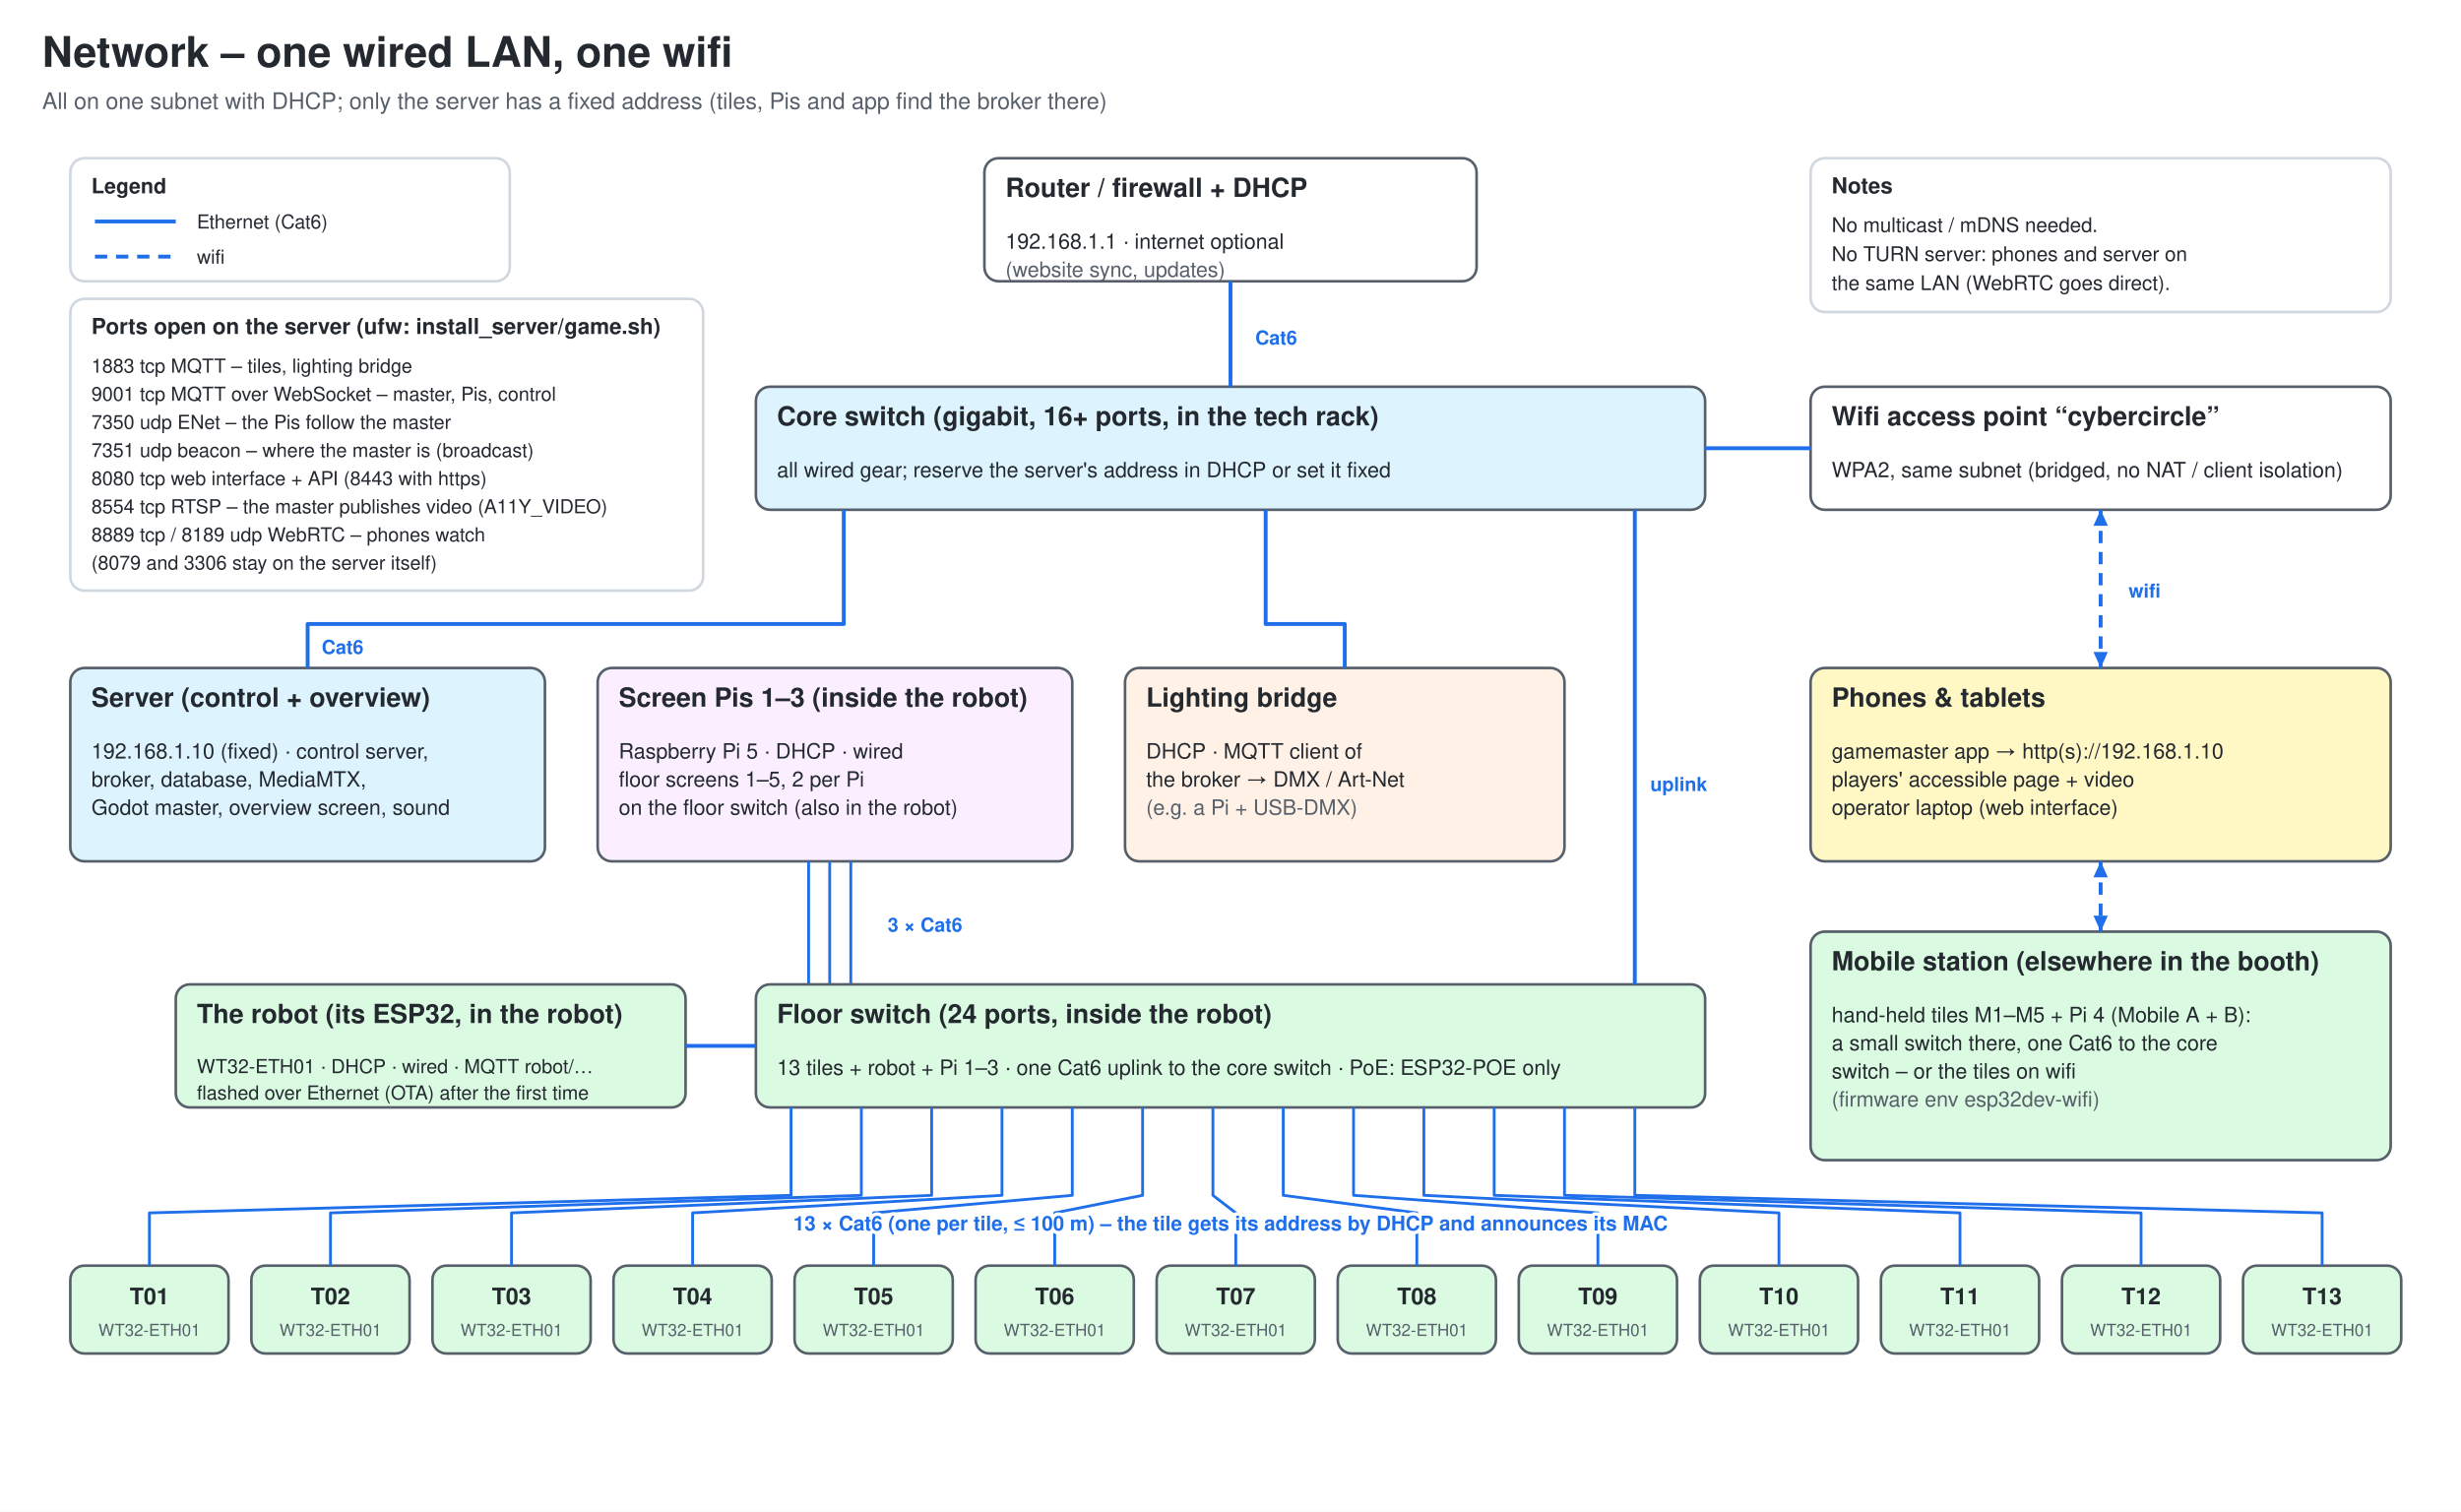
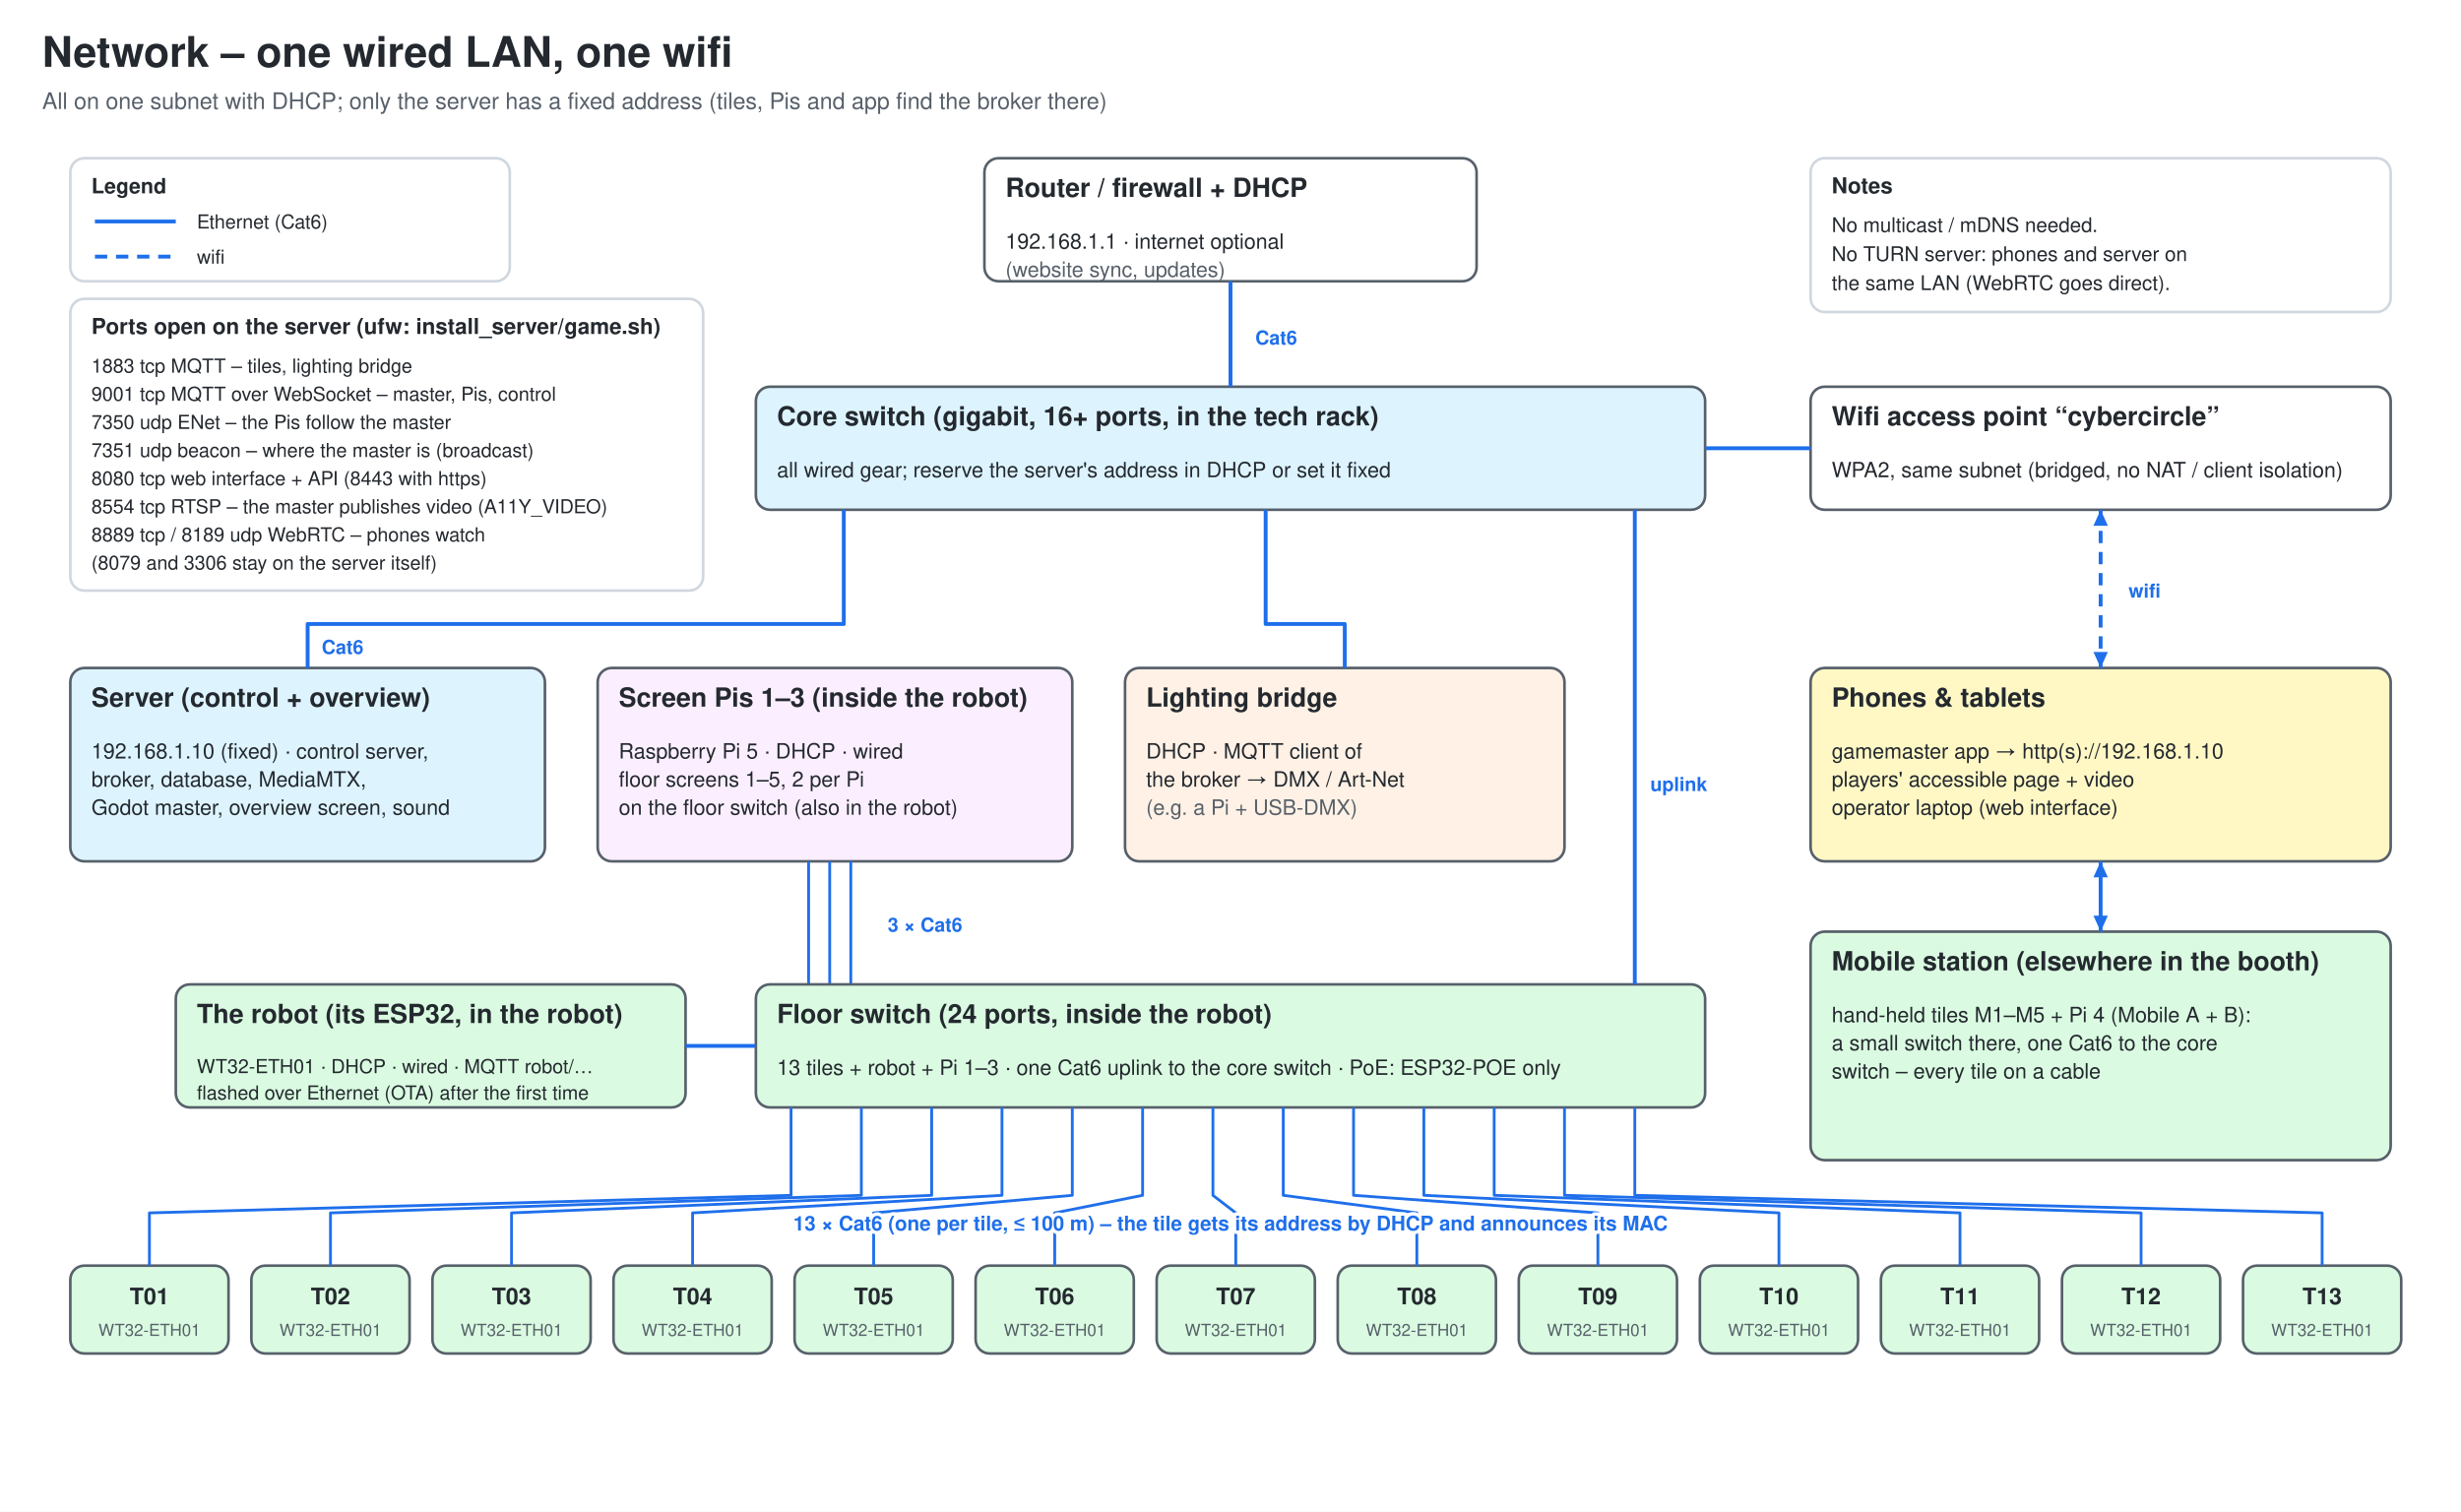
<svg xmlns="http://www.w3.org/2000/svg" width="1400" height="860" viewBox="0 0 1400 860" font-family="Helvetica, Arial, sans-serif">
  <rect width="100%" height="100%" fill="#ffffff" />
  <text x="24" y="38" font-size="24" text-anchor="start" font-weight="700" fill="#24292f">Network – one wired LAN, one wifi</text>
  <text x="24" y="62" font-size="13" text-anchor="start" font-weight="400" fill="#57606a">All on one subnet with DHCP; only the server has a fixed address (tiles, Pis and app find the broker there)</text>
  <rect x="560" y="90" width="280" height="70" rx="8" fill="#ffffff" stroke="#57606a" stroke-width="1.5" />
  <text x="572" y="112" font-size="15" text-anchor="start" font-weight="700" fill="#24292f">Router / firewall + DHCP</text>
  <text x="572" y="141.5" font-size="12" text-anchor="start" font-weight="400" fill="#24292f">192.168.1.1 · internet optional</text>
  <text x="572" y="157.5" font-size="12" text-anchor="start" font-weight="400" fill="#57606a">(website sync, updates)</text>
  <rect x="430" y="220" width="540" height="70" rx="8" fill="#ddf4ff" stroke="#57606a" stroke-width="1.5" />
  <text x="442" y="242" font-size="15" text-anchor="start" font-weight="700" fill="#24292f">Core switch  (gigabit, 16+ ports, in the tech rack)</text>
  <text x="442" y="271.5" font-size="12" text-anchor="start" font-weight="400" fill="#24292f">all wired gear; reserve the server's address in DHCP or set it fixed</text>
  <polyline points="700,160 700,220" fill="none" stroke="#1f6feb" stroke-width="2.2" stroke-linejoin="round" />
  <text x="726" y="196" font-size="11" text-anchor="middle" font-weight="600" fill="#1f6feb" stroke="#ffffff" stroke-width="4" stroke-linejoin="round" paint-order="stroke">Cat6</text>
  <rect x="40" y="380" width="270" height="110" rx="8" fill="#ddf4ff" stroke="#57606a" stroke-width="1.5" />
  <text x="52" y="402" font-size="15" text-anchor="start" font-weight="700" fill="#24292f">Server (control + overview)</text>
  <text x="52" y="431.5" font-size="12" text-anchor="start" font-weight="400" fill="#24292f">192.168.1.10 (fixed) · control server,</text>
  <text x="52" y="447.5" font-size="12" text-anchor="start" font-weight="400" fill="#24292f">broker, database, MediaMTX,</text>
  <text x="52" y="463.5" font-size="12" text-anchor="start" font-weight="400" fill="#24292f">Godot master, overview screen, sound</text>
  <rect x="340" y="380" width="270" height="110" rx="8" fill="#fbefff" stroke="#57606a" stroke-width="1.5" />
  <text x="352" y="402" font-size="15" text-anchor="start" font-weight="700" fill="#24292f">Screen Pis 1–3  (inside the robot)</text>
  <text x="352" y="431.5" font-size="12" text-anchor="start" font-weight="400" fill="#24292f">Raspberry Pi 5 · DHCP · wired</text>
  <text x="352" y="447.5" font-size="12" text-anchor="start" font-weight="400" fill="#24292f">floor screens 1–5, 2 per Pi</text>
  <text x="352" y="463.5" font-size="12" text-anchor="start" font-weight="400" fill="#24292f">on the floor switch (also in the robot)</text>
  <rect x="640" y="380" width="250" height="110" rx="8" fill="#fff1e5" stroke="#57606a" stroke-width="1.5" />
  <text x="652" y="402" font-size="15" text-anchor="start" font-weight="700" fill="#24292f">Lighting bridge</text>
  <text x="652" y="431.5" font-size="12" text-anchor="start" font-weight="400" fill="#24292f">DHCP · MQTT client of</text>
  <text x="652" y="447.5" font-size="12" text-anchor="start" font-weight="400" fill="#24292f">the broker → DMX / Art-Net</text>
  <text x="652" y="463.5" font-size="12" text-anchor="start" font-weight="400" fill="#57606a">(e.g. a Pi + USB-DMX)</text>
  <polyline points="175,380 175,355 480,355 480,290" fill="none" stroke="#1f6feb" stroke-width="2.2" stroke-linejoin="round" />
  <polyline points="765,380 765,355 720,355 720,290" fill="none" stroke="#1f6feb" stroke-width="2.2" stroke-linejoin="round" />
  <polyline points="460,490 460,560" fill="none" stroke="#1f6feb" stroke-width="1.6" stroke-linejoin="round" />
  <polyline points="472,490 472,560" fill="none" stroke="#1f6feb" stroke-width="1.6" stroke-linejoin="round" />
  <polyline points="484,490 484,560" fill="none" stroke="#1f6feb" stroke-width="1.6" stroke-linejoin="round" />
  <text x="183" y="372" font-size="11" text-anchor="start" font-weight="700" fill="#1f6feb" stroke="#ffffff" stroke-width="4" stroke-linejoin="round" paint-order="stroke">Cat6</text>
  <text x="505" y="530" font-size="11" text-anchor="start" font-weight="700" fill="#1f6feb" stroke="#ffffff" stroke-width="4" stroke-linejoin="round" paint-order="stroke">3 × Cat6</text>
  <rect x="1030" y="220" width="330" height="70" rx="8" fill="#ffffff" stroke="#57606a" stroke-width="1.5" />
  <text x="1042" y="242" font-size="15" text-anchor="start" font-weight="700" fill="#24292f">Wifi access point  “cybercircle”</text>
  <text x="1042" y="271.5" font-size="12" text-anchor="start" font-weight="400" fill="#24292f">WPA2, same subnet (bridged, no NAT / client isolation)</text>
  <polyline points="970,255 1030,255" fill="none" stroke="#1f6feb" stroke-width="2.2" stroke-linejoin="round" />
  <rect x="1030" y="380" width="330" height="110" rx="8" fill="#fff8c5" stroke="#57606a" stroke-width="1.5" />
  <text x="1042" y="402" font-size="15" text-anchor="start" font-weight="700" fill="#24292f">Phones &amp; tablets</text>
  <text x="1042" y="431.5" font-size="12" text-anchor="start" font-weight="400" fill="#24292f">gamemaster app → http(s)://192.168.1.10</text>
  <text x="1042" y="447.5" font-size="12" text-anchor="start" font-weight="400" fill="#24292f">players' accessible page + video</text>
  <text x="1042" y="463.5" font-size="12" text-anchor="start" font-weight="400" fill="#24292f">operator laptop (web interface)</text>
  <polyline points="1195,290 1195,380" fill="none" stroke="#1f6feb" stroke-width="2.2" stroke-linejoin="round" stroke-dasharray="7 5" />
  <polygon points="1195.0,380.0 1190.9,370.9 1199.1,370.9" fill="#1f6feb" />
  <polygon points="1195.0,290.0 1199.1,299.1 1190.9,299.1" fill="#1f6feb" />
  <text x="1220" y="340" font-size="11" text-anchor="middle" font-weight="600" fill="#1f6feb" stroke="#ffffff" stroke-width="4" stroke-linejoin="round" paint-order="stroke">wifi</text>
  <rect x="430" y="560" width="540" height="70" rx="8" fill="#dafbe1" stroke="#57606a" stroke-width="1.5" />
  <text x="442" y="582" font-size="15" text-anchor="start" font-weight="700" fill="#24292f">Floor switch  (24 ports, inside the robot)</text>
  <text x="442" y="611.5" font-size="12" text-anchor="start" font-weight="400" fill="#24292f">13 tiles + robot + Pi 1–3 · one Cat6 uplink to the core switch · PoE: ESP32-POE only</text>
  <rect x="100" y="560" width="290" height="70" rx="8" fill="#dafbe1" stroke="#57606a" stroke-width="1.5" />
  <text x="112" y="582" font-size="15" text-anchor="start" font-weight="700" fill="#24292f">The robot  (its ESP32, in the robot)</text>
  <text x="112" y="610.5" font-size="11" text-anchor="start" font-weight="400" fill="#24292f">WT32-ETH01 · DHCP · wired · MQTT robot/…</text>
  <text x="112" y="625.5" font-size="11" text-anchor="start" font-weight="400" fill="#24292f">flashed over Ethernet (OTA) after the first time</text>
  <polyline points="390,595 430,595" fill="none" stroke="#1f6feb" stroke-width="2.2" stroke-linejoin="round" />
  <polyline points="930,290 930,560" fill="none" stroke="#1f6feb" stroke-width="2.2" stroke-linejoin="round" />
  <text x="955" y="450" font-size="11" text-anchor="middle" font-weight="600" fill="#1f6feb" stroke="#ffffff" stroke-width="4" stroke-linejoin="round" paint-order="stroke">uplink</text>
  <rect x="40" y="720" width="90" height="50" rx="8" fill="#dafbe1" stroke="#57606a" stroke-width="1.5" />
  <text x="85" y="742" font-size="13" text-anchor="middle" font-weight="700" fill="#24292f">T01</text>
  <text x="85" y="760" font-size="9.5" text-anchor="middle" font-weight="400" fill="#57606a">WT32-ETH01</text>
  <polyline points="450,630 450,680 85,690 85,720" fill="none" stroke="#1f6feb" stroke-width="1.6" stroke-linejoin="round" />
  <rect x="143" y="720" width="90" height="50" rx="8" fill="#dafbe1" stroke="#57606a" stroke-width="1.5" />
  <text x="188" y="742" font-size="13" text-anchor="middle" font-weight="700" fill="#24292f">T02</text>
  <text x="188" y="760" font-size="9.5" text-anchor="middle" font-weight="400" fill="#57606a">WT32-ETH01</text>
  <polyline points="490,630 490,680 188,690 188,720" fill="none" stroke="#1f6feb" stroke-width="1.6" stroke-linejoin="round" />
  <rect x="246" y="720" width="90" height="50" rx="8" fill="#dafbe1" stroke="#57606a" stroke-width="1.5" />
  <text x="291" y="742" font-size="13" text-anchor="middle" font-weight="700" fill="#24292f">T03</text>
  <text x="291" y="760" font-size="9.5" text-anchor="middle" font-weight="400" fill="#57606a">WT32-ETH01</text>
  <polyline points="530,630 530,680 291,690 291,720" fill="none" stroke="#1f6feb" stroke-width="1.6" stroke-linejoin="round" />
  <rect x="349" y="720" width="90" height="50" rx="8" fill="#dafbe1" stroke="#57606a" stroke-width="1.5" />
  <text x="394" y="742" font-size="13" text-anchor="middle" font-weight="700" fill="#24292f">T04</text>
  <text x="394" y="760" font-size="9.5" text-anchor="middle" font-weight="400" fill="#57606a">WT32-ETH01</text>
  <polyline points="570,630 570,680 394,690 394,720" fill="none" stroke="#1f6feb" stroke-width="1.6" stroke-linejoin="round" />
  <rect x="452" y="720" width="90" height="50" rx="8" fill="#dafbe1" stroke="#57606a" stroke-width="1.5" />
  <text x="497" y="742" font-size="13" text-anchor="middle" font-weight="700" fill="#24292f">T05</text>
  <text x="497" y="760" font-size="9.5" text-anchor="middle" font-weight="400" fill="#57606a">WT32-ETH01</text>
  <polyline points="610,630 610,680 497,690 497,720" fill="none" stroke="#1f6feb" stroke-width="1.6" stroke-linejoin="round" />
  <rect x="555" y="720" width="90" height="50" rx="8" fill="#dafbe1" stroke="#57606a" stroke-width="1.5" />
  <text x="600" y="742" font-size="13" text-anchor="middle" font-weight="700" fill="#24292f">T06</text>
  <text x="600" y="760" font-size="9.5" text-anchor="middle" font-weight="400" fill="#57606a">WT32-ETH01</text>
  <polyline points="650,630 650,680 600,690 600,720" fill="none" stroke="#1f6feb" stroke-width="1.6" stroke-linejoin="round" />
  <rect x="658" y="720" width="90" height="50" rx="8" fill="#dafbe1" stroke="#57606a" stroke-width="1.5" />
  <text x="703" y="742" font-size="13" text-anchor="middle" font-weight="700" fill="#24292f">T07</text>
  <text x="703" y="760" font-size="9.5" text-anchor="middle" font-weight="400" fill="#57606a">WT32-ETH01</text>
  <polyline points="690,630 690,680 703,690 703,720" fill="none" stroke="#1f6feb" stroke-width="1.6" stroke-linejoin="round" />
  <rect x="761" y="720" width="90" height="50" rx="8" fill="#dafbe1" stroke="#57606a" stroke-width="1.5" />
  <text x="806" y="742" font-size="13" text-anchor="middle" font-weight="700" fill="#24292f">T08</text>
  <text x="806" y="760" font-size="9.5" text-anchor="middle" font-weight="400" fill="#57606a">WT32-ETH01</text>
  <polyline points="730,630 730,680 806,690 806,720" fill="none" stroke="#1f6feb" stroke-width="1.6" stroke-linejoin="round" />
  <rect x="864" y="720" width="90" height="50" rx="8" fill="#dafbe1" stroke="#57606a" stroke-width="1.5" />
  <text x="909" y="742" font-size="13" text-anchor="middle" font-weight="700" fill="#24292f">T09</text>
  <text x="909" y="760" font-size="9.5" text-anchor="middle" font-weight="400" fill="#57606a">WT32-ETH01</text>
  <polyline points="770,630 770,680 909,690 909,720" fill="none" stroke="#1f6feb" stroke-width="1.6" stroke-linejoin="round" />
  <rect x="967" y="720" width="90" height="50" rx="8" fill="#dafbe1" stroke="#57606a" stroke-width="1.5" />
  <text x="1012" y="742" font-size="13" text-anchor="middle" font-weight="700" fill="#24292f">T10</text>
  <text x="1012" y="760" font-size="9.5" text-anchor="middle" font-weight="400" fill="#57606a">WT32-ETH01</text>
  <polyline points="810,630 810,680 1012,690 1012,720" fill="none" stroke="#1f6feb" stroke-width="1.6" stroke-linejoin="round" />
  <rect x="1070" y="720" width="90" height="50" rx="8" fill="#dafbe1" stroke="#57606a" stroke-width="1.5" />
  <text x="1115" y="742" font-size="13" text-anchor="middle" font-weight="700" fill="#24292f">T11</text>
  <text x="1115" y="760" font-size="9.5" text-anchor="middle" font-weight="400" fill="#57606a">WT32-ETH01</text>
  <polyline points="850,630 850,680 1115,690 1115,720" fill="none" stroke="#1f6feb" stroke-width="1.6" stroke-linejoin="round" />
  <rect x="1173" y="720" width="90" height="50" rx="8" fill="#dafbe1" stroke="#57606a" stroke-width="1.5" />
  <text x="1218" y="742" font-size="13" text-anchor="middle" font-weight="700" fill="#24292f">T12</text>
  <text x="1218" y="760" font-size="9.5" text-anchor="middle" font-weight="400" fill="#57606a">WT32-ETH01</text>
  <polyline points="890,630 890,680 1218,690 1218,720" fill="none" stroke="#1f6feb" stroke-width="1.6" stroke-linejoin="round" />
  <rect x="1276" y="720" width="90" height="50" rx="8" fill="#dafbe1" stroke="#57606a" stroke-width="1.5" />
  <text x="1321" y="742" font-size="13" text-anchor="middle" font-weight="700" fill="#24292f">T13</text>
  <text x="1321" y="760" font-size="9.5" text-anchor="middle" font-weight="400" fill="#57606a">WT32-ETH01</text>
  <polyline points="930,630 930,680 1321,690 1321,720" fill="none" stroke="#1f6feb" stroke-width="1.6" stroke-linejoin="round" />
  <text x="700" y="700" font-size="11.5" text-anchor="middle" font-weight="600" fill="#1f6feb" stroke="#ffffff" stroke-width="4" stroke-linejoin="round" paint-order="stroke">13 × Cat6 (one per tile, ≤ 100 m) – the tile gets its address by DHCP and announces its MAC</text>
  <rect x="1030" y="530" width="330" height="130" rx="8" fill="#dafbe1" stroke="#57606a" stroke-width="1.5" />
  <text x="1042" y="552" font-size="15" text-anchor="start" font-weight="700" fill="#24292f">Mobile station  (elsewhere in the booth)</text>
  <text x="1042" y="581.5" font-size="12" text-anchor="start" font-weight="400" fill="#24292f">hand-held tiles M1–M5 + Pi 4 (Mobile A + B):</text>
  <text x="1042" y="597.5" font-size="12" text-anchor="start" font-weight="400" fill="#24292f">a small switch there, one Cat6 to the core</text>
-   <text x="1042" y="613.5" font-size="12" text-anchor="start" font-weight="400" fill="#24292f">switch – or the tiles on wifi</text>
-   <text x="1042" y="629.5" font-size="12" text-anchor="start" font-weight="400" fill="#57606a">(firmware env esp32dev-wifi)</text>
-   <polyline points="1195,490 1195,530" fill="none" stroke="#1f6feb" stroke-width="2.2" stroke-linejoin="round" stroke-dasharray="7 5" />
+   <text x="1042" y="613.5" font-size="12" text-anchor="start" font-weight="400" fill="#24292f">switch – every tile on a cable</text>
+   <polyline points="1195,490 1195,530" fill="none" stroke="#1f6feb" stroke-width="2.2" stroke-linejoin="round" />
  <polygon points="1195.0,530.0 1190.9,520.9 1199.1,520.9" fill="#1f6feb" />
  <polygon points="1195.0,490.0 1199.1,499.1 1190.9,499.1" fill="#1f6feb" />
  <rect x="40" y="90" width="250" height="70" rx="8" fill="#ffffff" stroke="#d0d7de" stroke-width="1.5" />
  <text x="52" y="110" font-size="12" text-anchor="start" font-weight="700" fill="#24292f">Legend</text>
  <polyline points="54,126 100,126" fill="none" stroke="#1f6feb" stroke-width="2.2" stroke-linejoin="round" />
  <text x="112" y="130" font-size="11" text-anchor="start" font-weight="400" fill="#24292f">Ethernet (Cat6)</text>
  <polyline points="54,146 100,146" fill="none" stroke="#1f6feb" stroke-width="2.2" stroke-linejoin="round" stroke-dasharray="7 5" />
  <text x="112" y="150" font-size="11" text-anchor="start" font-weight="400" fill="#24292f">wifi</text>
  <rect x="40" y="170" width="360" height="166" rx="8" fill="#ffffff" stroke="#d0d7de" stroke-width="1.5" />
  <text x="52" y="190" font-size="12.5" text-anchor="start" font-weight="700" fill="#24292f">Ports open on the server (ufw: install_server/game.sh)</text>
  <text x="52" y="212" font-size="11" text-anchor="start" font-weight="400" fill="#24292f">1883 tcp   MQTT – tiles, lighting bridge</text>
  <text x="52" y="228" font-size="11" text-anchor="start" font-weight="400" fill="#24292f">9001 tcp   MQTT over WebSocket – master, Pis, control</text>
  <text x="52" y="244" font-size="11" text-anchor="start" font-weight="400" fill="#24292f">7350 udp   ENet – the Pis follow the master</text>
  <text x="52" y="260" font-size="11" text-anchor="start" font-weight="400" fill="#24292f">7351 udp   beacon – where the master is (broadcast)</text>
  <text x="52" y="276" font-size="11" text-anchor="start" font-weight="400" fill="#24292f">8080 tcp   web interface + API (8443 with https)</text>
  <text x="52" y="292" font-size="11" text-anchor="start" font-weight="400" fill="#24292f">8554 tcp   RTSP – the master publishes video (A11Y_VIDEO)</text>
  <text x="52" y="308" font-size="11" text-anchor="start" font-weight="400" fill="#24292f">8889 tcp / 8189 udp   WebRTC – phones watch</text>
  <text x="52" y="324" font-size="11" text-anchor="start" font-weight="400" fill="#24292f">(8079 and 3306 stay on the server itself)</text>
  <rect x="1030" y="90" width="330" height="87.5" rx="8" fill="#ffffff" stroke="#d0d7de" stroke-width="1.5" />
  <text x="1042" y="110" font-size="12.5" text-anchor="start" font-weight="700" fill="#24292f">Notes</text>
  <text x="1042" y="132" font-size="11.5" text-anchor="start" font-weight="400" fill="#24292f">No multicast / mDNS needed.</text>
  <text x="1042" y="148.5" font-size="11.5" text-anchor="start" font-weight="400" fill="#24292f">No TURN server: phones and server on</text>
  <text x="1042" y="165.0" font-size="11.5" text-anchor="start" font-weight="400" fill="#24292f">the same LAN (WebRTC goes direct).</text>
</svg>
